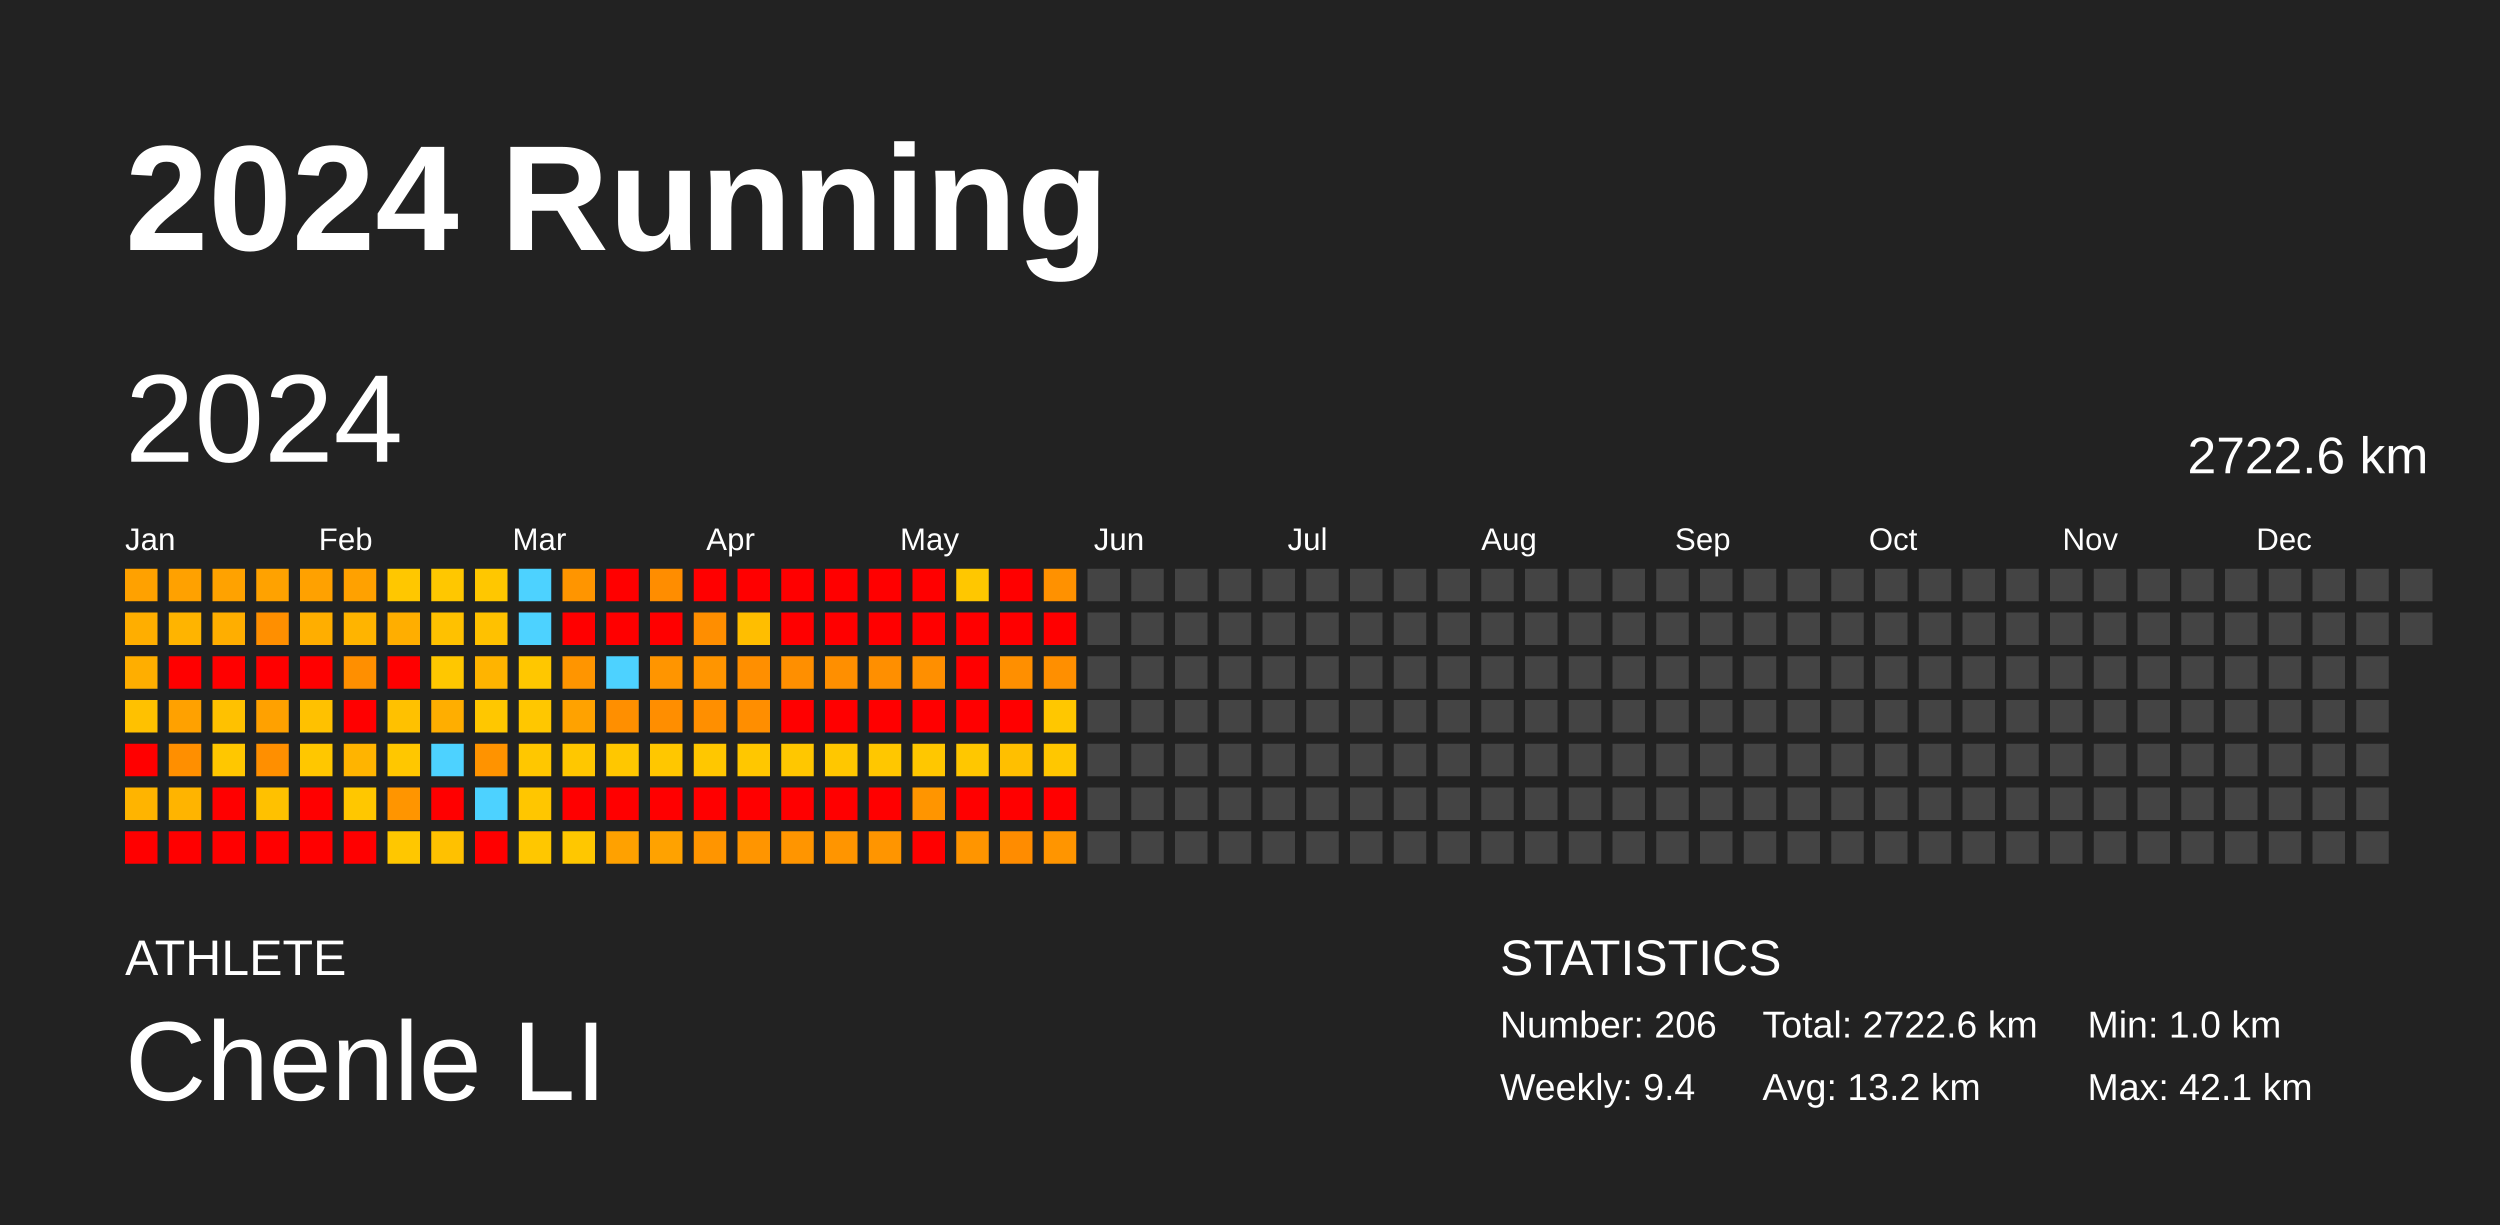
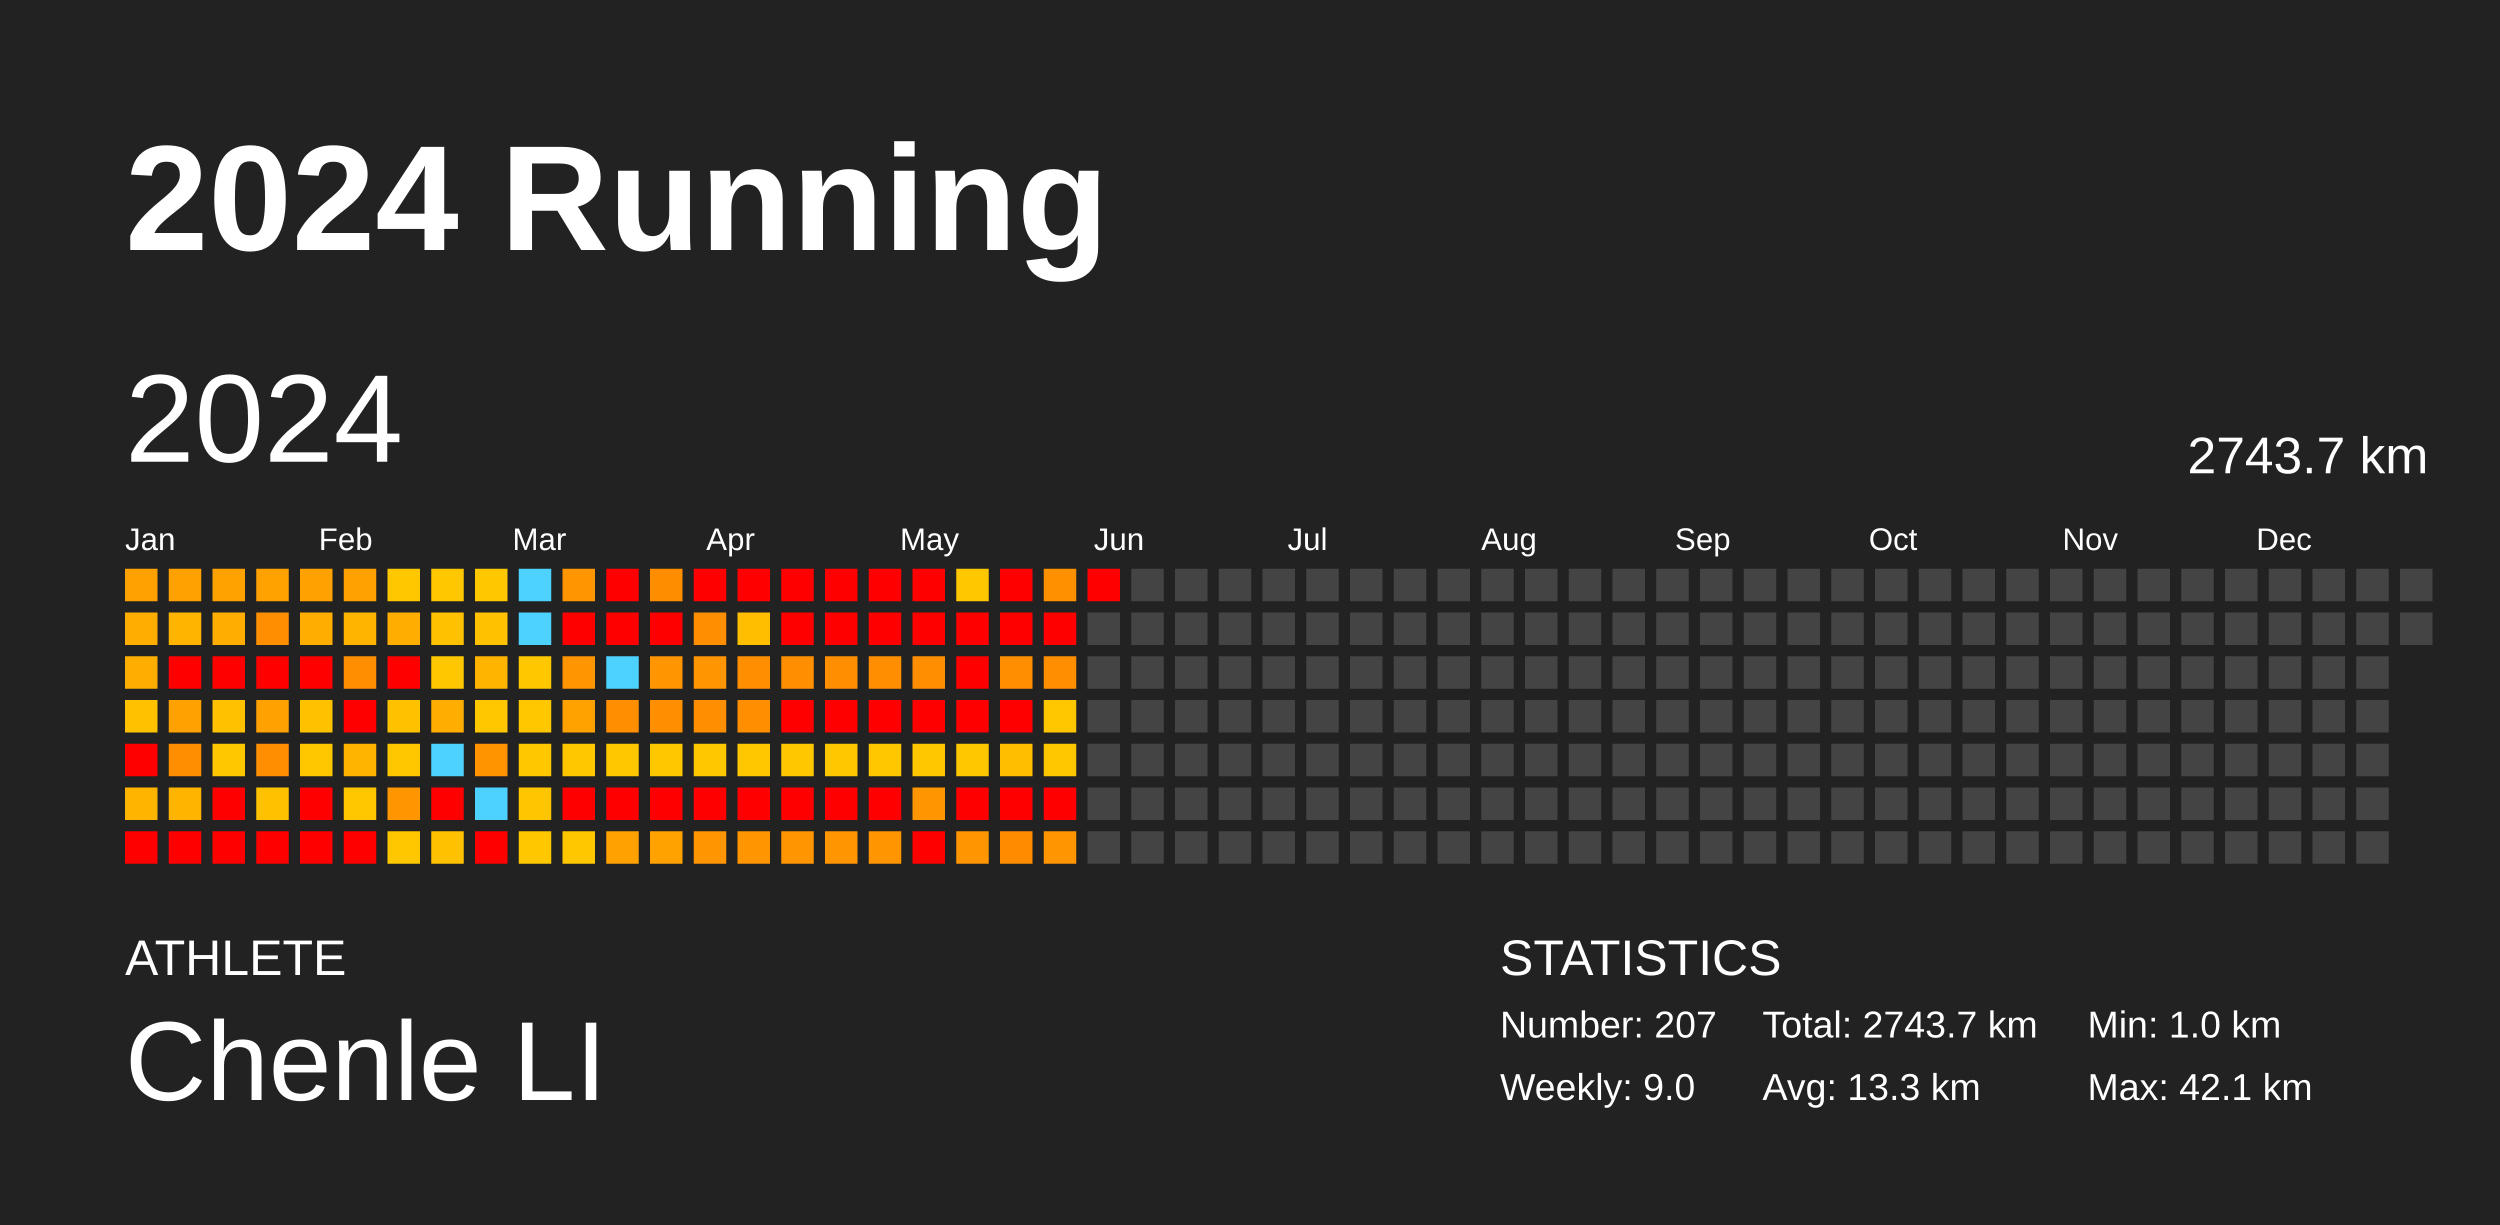
<svg xmlns="http://www.w3.org/2000/svg" baseProfile="full" height="98mm" version="1.1" viewBox="0,0,200,98" width="200mm">
  <defs />
  <rect fill="#222222" height="98" width="200" x="0" y="0" />
  <text fill="#FFFFFF" style="font-size:12px; font-family:Arial; font-weight:bold;" x="10" y="20">2024 Running</text>
  <text fill="#FFFFFF" style="font-size:4px; font-family:Arial" x="10" y="78">ATHLETE</text>
  <text fill="#FFFFFF" style="font-size:9px; font-family:Arial" x="10" y="88">Chenle LI</text>
  <text fill="#FFFFFF" style="font-size:4px; font-family:Arial" x="120" y="78">STATISTICS</text>
-   <text fill="#FFFFFF" style="font-size:3px; font-family:Arial" x="120" y="83">Number: 206</text>
-   <text fill="#FFFFFF" style="font-size:3px; font-family:Arial" x="120" y="88">Weekly: 9.4</text>
-   <text fill="#FFFFFF" style="font-size:3px; font-family:Arial" x="141" y="83">Total: 2722.6 km</text>
-   <text fill="#FFFFFF" style="font-size:3px; font-family:Arial" x="141" y="88">Avg: 13.2 km</text>
+   <text fill="#FFFFFF" style="font-size:3px; font-family:Arial" x="120" y="83">Number: 207</text>
+   <text fill="#FFFFFF" style="font-size:3px; font-family:Arial" x="120" y="88">Weekly: 9.0</text>
+   <text fill="#FFFFFF" style="font-size:3px; font-family:Arial" x="141" y="83">Total: 2743.7 km</text>
+   <text fill="#FFFFFF" style="font-size:3px; font-family:Arial" x="141" y="88">Avg: 13.3 km</text>
  <text fill="#FFFFFF" style="font-size:3px; font-family:Arial" x="167" y="83">Min: 1.0 km</text>
  <text fill="#FFFFFF" style="font-size:3px; font-family:Arial" x="167" y="88">Max: 42.1 km</text>
  <text dominant-baseline="hanging" fill="#FFFFFF" style="font-size:10.0px; font-family:Arial;" x="10" y="30">2024</text>
-   <text dominant-baseline="hanging" fill="#FFFFFF" style="font-size:4.125px; font-family:Arial;" x="175" y="35">2722.6 km</text>
+   <text dominant-baseline="hanging" fill="#FFFFFF" style="font-size:4.125px; font-family:Arial;" x="175" y="35">2743.7 km</text>
  <text fill="#FFFFFF" style="font-size:2.5px; font-family:Arial" x="10.0" y="44">Jan</text>
  <text fill="#FFFFFF" style="font-size:2.5px; font-family:Arial" x="25.5" y="44">Feb</text>
  <text fill="#FFFFFF" style="font-size:2.5px; font-family:Arial" x="41.0" y="44">Mar</text>
  <text fill="#FFFFFF" style="font-size:2.5px; font-family:Arial" x="56.5" y="44">Apr</text>
  <text fill="#FFFFFF" style="font-size:2.5px; font-family:Arial" x="72.0" y="44">May</text>
  <text fill="#FFFFFF" style="font-size:2.5px; font-family:Arial" x="87.5" y="44">Jun</text>
  <text fill="#FFFFFF" style="font-size:2.5px; font-family:Arial" x="103.0" y="44">Jul</text>
  <text fill="#FFFFFF" style="font-size:2.5px; font-family:Arial" x="118.5" y="44">Aug</text>
  <text fill="#FFFFFF" style="font-size:2.5px; font-family:Arial" x="134.0" y="44">Sep</text>
  <text fill="#FFFFFF" style="font-size:2.5px; font-family:Arial" x="149.5" y="44">Oct</text>
  <text fill="#FFFFFF" style="font-size:2.5px; font-family:Arial" x="165.0" y="44">Nov</text>
  <text fill="#FFFFFF" style="font-size:2.5px; font-family:Arial" x="180.5" y="44">Dec</text>
  <rect fill="#ffa100" height="2.6" width="2.6" x="10.0" y="45.5" />
  <rect fill="#ffae00" height="2.6" width="2.6" x="10.0" y="49.0" />
  <rect fill="#ffae00" height="2.6" width="2.6" x="10.0" y="52.5" />
  <rect fill="#ffc100" height="2.6" width="2.6" x="10.0" y="56.0" />
  <rect fill="red" height="2.6" width="2.6" x="10.0" y="59.5" />
  <rect fill="#ffb400" height="2.6" width="2.6" x="10.0" y="63.0" />
  <rect fill="red" height="2.6" width="2.6" x="10.0" y="66.5" />
  <rect fill="#ffa100" height="2.6" width="2.6" x="13.5" y="45.5" />
  <rect fill="#ffb400" height="2.6" width="2.6" x="13.5" y="49.0" />
  <rect fill="red" height="2.6" width="2.6" x="13.5" y="52.5" />
  <rect fill="#ffa100" height="2.6" width="2.6" x="13.5" y="56.0" />
  <rect fill="#ff8f00" height="2.6" width="2.6" x="13.5" y="59.5" />
  <rect fill="#ffb400" height="2.6" width="2.6" x="13.5" y="63.0" />
  <rect fill="red" height="2.6" width="2.6" x="13.5" y="66.5" />
  <rect fill="#ffa200" height="2.6" width="2.6" x="17.0" y="45.5" />
  <rect fill="#ffae00" height="2.6" width="2.6" x="17.0" y="49.0" />
  <rect fill="red" height="2.6" width="2.6" x="17.0" y="52.5" />
  <rect fill="#ffc100" height="2.6" width="2.6" x="17.0" y="56.0" />
  <rect fill="#ffc700" height="2.6" width="2.6" x="17.0" y="59.5" />
  <rect fill="red" height="2.6" width="2.6" x="17.0" y="63.0" />
  <rect fill="red" height="2.6" width="2.6" x="17.0" y="66.5" />
  <rect fill="#ffa200" height="2.6" width="2.6" x="20.5" y="45.5" />
  <rect fill="#ff8f00" height="2.6" width="2.6" x="20.5" y="49.0" />
  <rect fill="red" height="2.6" width="2.6" x="20.5" y="52.5" />
  <rect fill="#ffa100" height="2.6" width="2.6" x="20.5" y="56.0" />
  <rect fill="#ff8f00" height="2.6" width="2.6" x="20.5" y="59.5" />
  <rect fill="#ffc100" height="2.6" width="2.6" x="20.5" y="63.0" />
  <rect fill="red" height="2.6" width="2.6" x="20.5" y="66.5" />
  <rect fill="#ffa100" height="2.6" width="2.6" x="24.0" y="45.5" />
  <rect fill="#ffae00" height="2.6" width="2.6" x="24.0" y="49.0" />
  <rect fill="red" height="2.6" width="2.6" x="24.0" y="52.5" />
  <rect fill="#ffc100" height="2.6" width="2.6" x="24.0" y="56.0" />
  <rect fill="#ffc700" height="2.6" width="2.6" x="24.0" y="59.5" />
  <rect fill="red" height="2.6" width="2.6" x="24.0" y="63.0" />
  <rect fill="red" height="2.6" width="2.6" x="24.0" y="66.5" />
  <rect fill="#ffa100" height="2.6" width="2.6" x="27.5" y="45.5" />
  <rect fill="#ffb400" height="2.6" width="2.6" x="27.5" y="49.0" />
  <rect fill="#ff8f00" height="2.6" width="2.6" x="27.5" y="52.5" />
  <rect fill="red" height="2.6" width="2.6" x="27.5" y="56.0" />
  <rect fill="#ffb400" height="2.6" width="2.6" x="27.5" y="59.5" />
  <rect fill="#ffc700" height="2.6" width="2.6" x="27.5" y="63.0" />
  <rect fill="red" height="2.6" width="2.6" x="27.5" y="66.5" />
  <rect fill="#ffc700" height="2.6" width="2.6" x="31.0" y="45.5" />
  <rect fill="#ffae00" height="2.6" width="2.6" x="31.0" y="49.0" />
  <rect fill="red" height="2.6" width="2.6" x="31.0" y="52.5" />
  <rect fill="#ffc100" height="2.6" width="2.6" x="31.0" y="56.0" />
  <rect fill="#ffc700" height="2.6" width="2.6" x="31.0" y="59.5" />
  <rect fill="#ff9500" height="2.6" width="2.6" x="31.0" y="63.0" />
  <rect fill="#ffc700" height="2.6" width="2.6" x="31.0" y="66.5" />
  <rect fill="#ffc700" height="2.6" width="2.6" x="34.5" y="45.5" />
  <rect fill="#ffc100" height="2.6" width="2.6" x="34.5" y="49.0" />
  <rect fill="#ffc700" height="2.6" width="2.6" x="34.5" y="52.5" />
  <rect fill="#ffae00" height="2.6" width="2.6" x="34.5" y="56.0" />
  <rect fill="#4dd2ff" height="2.6" width="2.6" x="34.5" y="59.5" />
  <rect fill="red" height="2.6" width="2.6" x="34.5" y="63.0" />
  <rect fill="#ffc100" height="2.6" width="2.6" x="34.5" y="66.5" />
  <rect fill="#ffc700" height="2.6" width="2.6" x="38.0" y="45.5" />
  <rect fill="#ffc100" height="2.6" width="2.6" x="38.0" y="49.0" />
  <rect fill="#ffb400" height="2.6" width="2.6" x="38.0" y="52.5" />
  <rect fill="#ffc700" height="2.6" width="2.6" x="38.0" y="56.0" />
  <rect fill="#ff9300" height="2.6" width="2.6" x="38.0" y="59.5" />
  <rect fill="#4dd2ff" height="2.6" width="2.6" x="38.0" y="63.0" />
  <rect fill="red" height="2.6" width="2.6" x="38.0" y="66.5" />
  <rect fill="#4dd2ff" height="2.6" width="2.6" x="41.5" y="45.5" />
  <rect fill="#4dd2ff" height="2.6" width="2.6" x="41.5" y="49.0" />
  <rect fill="#ffc700" height="2.6" width="2.6" x="41.5" y="52.5" />
  <rect fill="#ffc700" height="2.6" width="2.6" x="41.5" y="56.0" />
  <rect fill="#ffc700" height="2.6" width="2.6" x="41.5" y="59.5" />
  <rect fill="#ffc600" height="2.6" width="2.6" x="41.5" y="63.0" />
  <rect fill="#ffc700" height="2.6" width="2.6" x="41.5" y="66.5" />
  <rect fill="#ff9500" height="2.6" width="2.6" x="45.0" y="45.5" />
  <rect fill="red" height="2.6" width="2.6" x="45.0" y="49.0" />
  <rect fill="#ff9500" height="2.6" width="2.6" x="45.0" y="52.5" />
  <rect fill="#ffa200" height="2.6" width="2.6" x="45.0" y="56.0" />
  <rect fill="#ffc700" height="2.6" width="2.6" x="45.0" y="59.5" />
  <rect fill="red" height="2.6" width="2.6" x="45.0" y="63.0" />
  <rect fill="#ffc700" height="2.6" width="2.6" x="45.0" y="66.5" />
  <rect fill="red" height="2.6" width="2.6" x="48.5" y="45.5" />
  <rect fill="red" height="2.6" width="2.6" x="48.5" y="49.0" />
  <rect fill="#4dd2ff" height="2.6" width="2.6" x="48.5" y="52.5" />
  <rect fill="#ff8f00" height="2.6" width="2.6" x="48.5" y="56.0" />
  <rect fill="#ffc700" height="2.6" width="2.6" x="48.5" y="59.5" />
  <rect fill="red" height="2.6" width="2.6" x="48.5" y="63.0" />
  <rect fill="#ffa100" height="2.6" width="2.6" x="48.5" y="66.5" />
  <rect fill="#ff8d00" height="2.6" width="2.6" x="52.0" y="45.5" />
  <rect fill="red" height="2.6" width="2.6" x="52.0" y="49.0" />
  <rect fill="#ff9500" height="2.6" width="2.6" x="52.0" y="52.5" />
  <rect fill="#ff8e00" height="2.6" width="2.6" x="52.0" y="56.0" />
  <rect fill="#ffc700" height="2.6" width="2.6" x="52.0" y="59.5" />
  <rect fill="red" height="2.6" width="2.6" x="52.0" y="63.0" />
  <rect fill="#ffa200" height="2.6" width="2.6" x="52.0" y="66.5" />
  <rect fill="red" height="2.6" width="2.6" x="55.5" y="45.5" />
  <rect fill="#ff8e00" height="2.6" width="2.6" x="55.5" y="49.0" />
  <rect fill="#ff9500" height="2.6" width="2.6" x="55.5" y="52.5" />
  <rect fill="#ff8f00" height="2.6" width="2.6" x="55.5" y="56.0" />
  <rect fill="#ffc700" height="2.6" width="2.6" x="55.5" y="59.5" />
  <rect fill="red" height="2.6" width="2.6" x="55.5" y="63.0" />
  <rect fill="#ff9500" height="2.6" width="2.6" x="55.5" y="66.5" />
  <rect fill="red" height="2.6" width="2.6" x="59.0" y="45.5" />
  <rect fill="#ffbe00" height="2.6" width="2.6" x="59.0" y="49.0" />
  <rect fill="#ff8f00" height="2.6" width="2.6" x="59.0" y="52.5" />
  <rect fill="#ff8e00" height="2.6" width="2.6" x="59.0" y="56.0" />
  <rect fill="#ffc700" height="2.6" width="2.6" x="59.0" y="59.5" />
  <rect fill="red" height="2.6" width="2.6" x="59.0" y="63.0" />
  <rect fill="#ff9500" height="2.6" width="2.6" x="59.0" y="66.5" />
  <rect fill="red" height="2.6" width="2.6" x="62.5" y="45.5" />
  <rect fill="red" height="2.6" width="2.6" x="62.5" y="49.0" />
  <rect fill="#ff8f00" height="2.6" width="2.6" x="62.5" y="52.5" />
  <rect fill="red" height="2.6" width="2.6" x="62.5" y="56.0" />
  <rect fill="#ffc700" height="2.6" width="2.6" x="62.5" y="59.5" />
  <rect fill="red" height="2.6" width="2.6" x="62.5" y="63.0" />
  <rect fill="#ff9500" height="2.6" width="2.6" x="62.5" y="66.5" />
  <rect fill="red" height="2.6" width="2.6" x="66.0" y="45.5" />
  <rect fill="red" height="2.6" width="2.6" x="66.0" y="49.0" />
  <rect fill="#ff8f00" height="2.6" width="2.6" x="66.0" y="52.5" />
  <rect fill="red" height="2.6" width="2.6" x="66.0" y="56.0" />
  <rect fill="#ffc700" height="2.6" width="2.6" x="66.0" y="59.5" />
  <rect fill="red" height="2.6" width="2.6" x="66.0" y="63.0" />
  <rect fill="#ff9500" height="2.6" width="2.6" x="66.0" y="66.5" />
  <rect fill="red" height="2.6" width="2.6" x="69.5" y="45.5" />
  <rect fill="red" height="2.6" width="2.6" x="69.5" y="49.0" />
  <rect fill="#ff8f00" height="2.6" width="2.6" x="69.5" y="52.5" />
  <rect fill="red" height="2.6" width="2.6" x="69.5" y="56.0" />
  <rect fill="#ffc700" height="2.6" width="2.6" x="69.5" y="59.5" />
  <rect fill="red" height="2.6" width="2.6" x="69.5" y="63.0" />
  <rect fill="#ff9500" height="2.6" width="2.6" x="69.5" y="66.5" />
  <rect fill="red" height="2.6" width="2.6" x="73.0" y="45.5" />
  <rect fill="red" height="2.6" width="2.6" x="73.0" y="49.0" />
  <rect fill="#ff8f00" height="2.6" width="2.6" x="73.0" y="52.5" />
  <rect fill="red" height="2.6" width="2.6" x="73.0" y="56.0" />
  <rect fill="#ffc700" height="2.6" width="2.6" x="73.0" y="59.5" />
  <rect fill="#ff9500" height="2.6" width="2.6" x="73.0" y="63.0" />
  <rect fill="red" height="2.6" width="2.6" x="73.0" y="66.5" />
  <rect fill="#ffc700" height="2.6" width="2.6" x="76.5" y="45.5" />
  <rect fill="red" height="2.6" width="2.6" x="76.5" y="49.0" />
  <rect fill="red" height="2.6" width="2.6" x="76.5" y="52.5" />
  <rect fill="red" height="2.6" width="2.6" x="76.5" y="56.0" />
  <rect fill="#ffc700" height="2.6" width="2.6" x="76.5" y="59.5" />
  <rect fill="red" height="2.6" width="2.6" x="76.5" y="63.0" />
  <rect fill="#ff9500" height="2.6" width="2.6" x="76.5" y="66.5" />
  <rect fill="red" height="2.6" width="2.6" x="80.0" y="45.5" />
  <rect fill="red" height="2.6" width="2.6" x="80.0" y="49.0" />
  <rect fill="#ff8f00" height="2.6" width="2.6" x="80.0" y="52.5" />
  <rect fill="red" height="2.6" width="2.6" x="80.0" y="56.0" />
  <rect fill="#ffbf00" height="2.6" width="2.6" x="80.0" y="59.5" />
  <rect fill="red" height="2.6" width="2.6" x="80.0" y="63.0" />
  <rect fill="#ff8c00" height="2.6" width="2.6" x="80.0" y="66.5" />
  <rect fill="#ff9100" height="2.6" width="2.6" x="83.5" y="45.5" />
  <rect fill="red" height="2.6" width="2.6" x="83.5" y="49.0" />
  <rect fill="#ff8f00" height="2.6" width="2.6" x="83.5" y="52.5" />
  <rect fill="#ffc700" height="2.6" width="2.6" x="83.5" y="56.0" />
  <rect fill="#ffc700" height="2.6" width="2.6" x="83.5" y="59.5" />
  <rect fill="red" height="2.6" width="2.6" x="83.5" y="63.0" />
  <rect fill="#ff9500" height="2.6" width="2.6" x="83.5" y="66.5" />
-   <rect fill="#444444" height="2.6" width="2.6" x="87.0" y="45.5" />
+   <rect fill="red" height="2.6" width="2.6" x="87.0" y="45.5" />
  <rect fill="#444444" height="2.6" width="2.6" x="87.0" y="49.0" />
  <rect fill="#444444" height="2.6" width="2.6" x="87.0" y="52.5" />
  <rect fill="#444444" height="2.6" width="2.6" x="87.0" y="56.0" />
  <rect fill="#444444" height="2.6" width="2.6" x="87.0" y="59.5" />
  <rect fill="#444444" height="2.6" width="2.6" x="87.0" y="63.0" />
  <rect fill="#444444" height="2.6" width="2.6" x="87.0" y="66.5" />
  <rect fill="#444444" height="2.6" width="2.6" x="90.5" y="45.5" />
  <rect fill="#444444" height="2.6" width="2.6" x="90.5" y="49.0" />
  <rect fill="#444444" height="2.6" width="2.6" x="90.5" y="52.5" />
  <rect fill="#444444" height="2.6" width="2.6" x="90.5" y="56.0" />
  <rect fill="#444444" height="2.6" width="2.6" x="90.5" y="59.5" />
  <rect fill="#444444" height="2.6" width="2.6" x="90.5" y="63.0" />
  <rect fill="#444444" height="2.6" width="2.6" x="90.5" y="66.5" />
  <rect fill="#444444" height="2.6" width="2.6" x="94.0" y="45.5" />
  <rect fill="#444444" height="2.6" width="2.6" x="94.0" y="49.0" />
  <rect fill="#444444" height="2.6" width="2.6" x="94.0" y="52.5" />
  <rect fill="#444444" height="2.6" width="2.6" x="94.0" y="56.0" />
  <rect fill="#444444" height="2.6" width="2.6" x="94.0" y="59.5" />
  <rect fill="#444444" height="2.6" width="2.6" x="94.0" y="63.0" />
  <rect fill="#444444" height="2.6" width="2.6" x="94.0" y="66.5" />
  <rect fill="#444444" height="2.6" width="2.6" x="97.5" y="45.5" />
  <rect fill="#444444" height="2.6" width="2.6" x="97.5" y="49.0" />
  <rect fill="#444444" height="2.6" width="2.6" x="97.5" y="52.5" />
  <rect fill="#444444" height="2.6" width="2.6" x="97.5" y="56.0" />
  <rect fill="#444444" height="2.6" width="2.6" x="97.5" y="59.5" />
  <rect fill="#444444" height="2.6" width="2.6" x="97.5" y="63.0" />
  <rect fill="#444444" height="2.6" width="2.6" x="97.5" y="66.5" />
  <rect fill="#444444" height="2.6" width="2.6" x="101.0" y="45.5" />
  <rect fill="#444444" height="2.6" width="2.6" x="101.0" y="49.0" />
  <rect fill="#444444" height="2.6" width="2.6" x="101.0" y="52.5" />
  <rect fill="#444444" height="2.6" width="2.6" x="101.0" y="56.0" />
  <rect fill="#444444" height="2.6" width="2.6" x="101.0" y="59.5" />
  <rect fill="#444444" height="2.6" width="2.6" x="101.0" y="63.0" />
  <rect fill="#444444" height="2.6" width="2.6" x="101.0" y="66.5" />
  <rect fill="#444444" height="2.6" width="2.6" x="104.5" y="45.5" />
  <rect fill="#444444" height="2.6" width="2.6" x="104.5" y="49.0" />
  <rect fill="#444444" height="2.6" width="2.6" x="104.5" y="52.5" />
  <rect fill="#444444" height="2.6" width="2.6" x="104.5" y="56.0" />
  <rect fill="#444444" height="2.6" width="2.6" x="104.5" y="59.5" />
  <rect fill="#444444" height="2.6" width="2.6" x="104.5" y="63.0" />
  <rect fill="#444444" height="2.6" width="2.6" x="104.5" y="66.5" />
  <rect fill="#444444" height="2.6" width="2.6" x="108.0" y="45.5" />
  <rect fill="#444444" height="2.6" width="2.6" x="108.0" y="49.0" />
  <rect fill="#444444" height="2.6" width="2.6" x="108.0" y="52.5" />
  <rect fill="#444444" height="2.6" width="2.6" x="108.0" y="56.0" />
  <rect fill="#444444" height="2.6" width="2.6" x="108.0" y="59.5" />
  <rect fill="#444444" height="2.6" width="2.6" x="108.0" y="63.0" />
  <rect fill="#444444" height="2.6" width="2.6" x="108.0" y="66.5" />
  <rect fill="#444444" height="2.6" width="2.6" x="111.5" y="45.5" />
  <rect fill="#444444" height="2.6" width="2.6" x="111.5" y="49.0" />
  <rect fill="#444444" height="2.6" width="2.6" x="111.5" y="52.5" />
  <rect fill="#444444" height="2.6" width="2.6" x="111.5" y="56.0" />
  <rect fill="#444444" height="2.6" width="2.6" x="111.5" y="59.5" />
  <rect fill="#444444" height="2.6" width="2.6" x="111.5" y="63.0" />
  <rect fill="#444444" height="2.6" width="2.6" x="111.5" y="66.5" />
  <rect fill="#444444" height="2.6" width="2.6" x="115.0" y="45.5" />
  <rect fill="#444444" height="2.6" width="2.6" x="115.0" y="49.0" />
  <rect fill="#444444" height="2.6" width="2.6" x="115.0" y="52.5" />
  <rect fill="#444444" height="2.6" width="2.6" x="115.0" y="56.0" />
  <rect fill="#444444" height="2.6" width="2.6" x="115.0" y="59.5" />
  <rect fill="#444444" height="2.6" width="2.6" x="115.0" y="63.0" />
  <rect fill="#444444" height="2.6" width="2.6" x="115.0" y="66.5" />
  <rect fill="#444444" height="2.6" width="2.6" x="118.5" y="45.5" />
  <rect fill="#444444" height="2.6" width="2.6" x="118.5" y="49.0" />
  <rect fill="#444444" height="2.6" width="2.6" x="118.5" y="52.5" />
  <rect fill="#444444" height="2.6" width="2.6" x="118.5" y="56.0" />
  <rect fill="#444444" height="2.6" width="2.6" x="118.5" y="59.5" />
  <rect fill="#444444" height="2.6" width="2.6" x="118.5" y="63.0" />
  <rect fill="#444444" height="2.6" width="2.6" x="118.5" y="66.5" />
  <rect fill="#444444" height="2.6" width="2.6" x="122.0" y="45.5" />
  <rect fill="#444444" height="2.6" width="2.6" x="122.0" y="49.0" />
  <rect fill="#444444" height="2.6" width="2.6" x="122.0" y="52.5" />
  <rect fill="#444444" height="2.6" width="2.6" x="122.0" y="56.0" />
  <rect fill="#444444" height="2.6" width="2.6" x="122.0" y="59.5" />
  <rect fill="#444444" height="2.6" width="2.6" x="122.0" y="63.0" />
  <rect fill="#444444" height="2.6" width="2.6" x="122.0" y="66.5" />
  <rect fill="#444444" height="2.6" width="2.6" x="125.5" y="45.5" />
  <rect fill="#444444" height="2.6" width="2.6" x="125.5" y="49.0" />
  <rect fill="#444444" height="2.6" width="2.6" x="125.5" y="52.5" />
  <rect fill="#444444" height="2.6" width="2.6" x="125.5" y="56.0" />
  <rect fill="#444444" height="2.6" width="2.6" x="125.5" y="59.5" />
  <rect fill="#444444" height="2.6" width="2.6" x="125.5" y="63.0" />
  <rect fill="#444444" height="2.6" width="2.6" x="125.5" y="66.5" />
  <rect fill="#444444" height="2.6" width="2.6" x="129.0" y="45.5" />
  <rect fill="#444444" height="2.6" width="2.6" x="129.0" y="49.0" />
  <rect fill="#444444" height="2.6" width="2.6" x="129.0" y="52.5" />
  <rect fill="#444444" height="2.6" width="2.6" x="129.0" y="56.0" />
  <rect fill="#444444" height="2.6" width="2.6" x="129.0" y="59.5" />
  <rect fill="#444444" height="2.6" width="2.6" x="129.0" y="63.0" />
  <rect fill="#444444" height="2.6" width="2.6" x="129.0" y="66.5" />
  <rect fill="#444444" height="2.6" width="2.6" x="132.5" y="45.5" />
  <rect fill="#444444" height="2.6" width="2.6" x="132.5" y="49.0" />
  <rect fill="#444444" height="2.6" width="2.6" x="132.5" y="52.5" />
  <rect fill="#444444" height="2.6" width="2.6" x="132.5" y="56.0" />
  <rect fill="#444444" height="2.6" width="2.6" x="132.5" y="59.5" />
  <rect fill="#444444" height="2.6" width="2.6" x="132.5" y="63.0" />
  <rect fill="#444444" height="2.6" width="2.6" x="132.5" y="66.5" />
  <rect fill="#444444" height="2.6" width="2.6" x="136.0" y="45.5" />
  <rect fill="#444444" height="2.6" width="2.6" x="136.0" y="49.0" />
  <rect fill="#444444" height="2.6" width="2.6" x="136.0" y="52.5" />
  <rect fill="#444444" height="2.6" width="2.6" x="136.0" y="56.0" />
  <rect fill="#444444" height="2.6" width="2.6" x="136.0" y="59.5" />
  <rect fill="#444444" height="2.6" width="2.6" x="136.0" y="63.0" />
  <rect fill="#444444" height="2.6" width="2.6" x="136.0" y="66.5" />
  <rect fill="#444444" height="2.6" width="2.6" x="139.5" y="45.5" />
  <rect fill="#444444" height="2.6" width="2.6" x="139.5" y="49.0" />
  <rect fill="#444444" height="2.6" width="2.6" x="139.5" y="52.5" />
  <rect fill="#444444" height="2.6" width="2.6" x="139.5" y="56.0" />
  <rect fill="#444444" height="2.6" width="2.6" x="139.5" y="59.5" />
  <rect fill="#444444" height="2.6" width="2.6" x="139.5" y="63.0" />
  <rect fill="#444444" height="2.6" width="2.6" x="139.5" y="66.5" />
  <rect fill="#444444" height="2.6" width="2.6" x="143.0" y="45.5" />
  <rect fill="#444444" height="2.6" width="2.6" x="143.0" y="49.0" />
  <rect fill="#444444" height="2.6" width="2.6" x="143.0" y="52.5" />
  <rect fill="#444444" height="2.6" width="2.6" x="143.0" y="56.0" />
  <rect fill="#444444" height="2.6" width="2.6" x="143.0" y="59.5" />
  <rect fill="#444444" height="2.6" width="2.6" x="143.0" y="63.0" />
  <rect fill="#444444" height="2.6" width="2.6" x="143.0" y="66.5" />
  <rect fill="#444444" height="2.6" width="2.6" x="146.5" y="45.5" />
  <rect fill="#444444" height="2.6" width="2.6" x="146.5" y="49.0" />
  <rect fill="#444444" height="2.6" width="2.6" x="146.5" y="52.5" />
  <rect fill="#444444" height="2.6" width="2.6" x="146.5" y="56.0" />
  <rect fill="#444444" height="2.6" width="2.6" x="146.5" y="59.5" />
  <rect fill="#444444" height="2.6" width="2.6" x="146.5" y="63.0" />
  <rect fill="#444444" height="2.6" width="2.6" x="146.5" y="66.5" />
  <rect fill="#444444" height="2.6" width="2.6" x="150.0" y="45.5" />
  <rect fill="#444444" height="2.6" width="2.6" x="150.0" y="49.0" />
  <rect fill="#444444" height="2.6" width="2.6" x="150.0" y="52.5" />
  <rect fill="#444444" height="2.6" width="2.6" x="150.0" y="56.0" />
  <rect fill="#444444" height="2.6" width="2.6" x="150.0" y="59.5" />
  <rect fill="#444444" height="2.6" width="2.6" x="150.0" y="63.0" />
  <rect fill="#444444" height="2.6" width="2.6" x="150.0" y="66.5" />
  <rect fill="#444444" height="2.6" width="2.6" x="153.5" y="45.5" />
  <rect fill="#444444" height="2.6" width="2.6" x="153.5" y="49.0" />
  <rect fill="#444444" height="2.6" width="2.6" x="153.5" y="52.5" />
  <rect fill="#444444" height="2.6" width="2.6" x="153.5" y="56.0" />
  <rect fill="#444444" height="2.6" width="2.6" x="153.5" y="59.5" />
  <rect fill="#444444" height="2.6" width="2.6" x="153.5" y="63.0" />
  <rect fill="#444444" height="2.6" width="2.6" x="153.5" y="66.5" />
  <rect fill="#444444" height="2.6" width="2.6" x="157.0" y="45.5" />
  <rect fill="#444444" height="2.6" width="2.6" x="157.0" y="49.0" />
  <rect fill="#444444" height="2.6" width="2.6" x="157.0" y="52.5" />
  <rect fill="#444444" height="2.6" width="2.6" x="157.0" y="56.0" />
  <rect fill="#444444" height="2.6" width="2.6" x="157.0" y="59.5" />
  <rect fill="#444444" height="2.6" width="2.6" x="157.0" y="63.0" />
  <rect fill="#444444" height="2.6" width="2.6" x="157.0" y="66.5" />
  <rect fill="#444444" height="2.6" width="2.6" x="160.5" y="45.5" />
  <rect fill="#444444" height="2.6" width="2.6" x="160.5" y="49.0" />
  <rect fill="#444444" height="2.6" width="2.6" x="160.5" y="52.5" />
  <rect fill="#444444" height="2.6" width="2.6" x="160.5" y="56.0" />
  <rect fill="#444444" height="2.6" width="2.6" x="160.5" y="59.5" />
  <rect fill="#444444" height="2.6" width="2.6" x="160.5" y="63.0" />
  <rect fill="#444444" height="2.6" width="2.6" x="160.5" y="66.5" />
  <rect fill="#444444" height="2.6" width="2.6" x="164.0" y="45.5" />
  <rect fill="#444444" height="2.6" width="2.6" x="164.0" y="49.0" />
  <rect fill="#444444" height="2.6" width="2.6" x="164.0" y="52.5" />
  <rect fill="#444444" height="2.6" width="2.6" x="164.0" y="56.0" />
  <rect fill="#444444" height="2.6" width="2.6" x="164.0" y="59.5" />
  <rect fill="#444444" height="2.6" width="2.6" x="164.0" y="63.0" />
  <rect fill="#444444" height="2.6" width="2.6" x="164.0" y="66.5" />
  <rect fill="#444444" height="2.6" width="2.6" x="167.5" y="45.5" />
  <rect fill="#444444" height="2.6" width="2.6" x="167.5" y="49.0" />
  <rect fill="#444444" height="2.6" width="2.6" x="167.5" y="52.5" />
  <rect fill="#444444" height="2.6" width="2.6" x="167.5" y="56.0" />
  <rect fill="#444444" height="2.6" width="2.6" x="167.5" y="59.5" />
  <rect fill="#444444" height="2.6" width="2.6" x="167.5" y="63.0" />
  <rect fill="#444444" height="2.6" width="2.6" x="167.5" y="66.5" />
  <rect fill="#444444" height="2.6" width="2.6" x="171.0" y="45.5" />
  <rect fill="#444444" height="2.6" width="2.6" x="171.0" y="49.0" />
  <rect fill="#444444" height="2.6" width="2.6" x="171.0" y="52.5" />
  <rect fill="#444444" height="2.6" width="2.6" x="171.0" y="56.0" />
  <rect fill="#444444" height="2.6" width="2.6" x="171.0" y="59.5" />
  <rect fill="#444444" height="2.6" width="2.6" x="171.0" y="63.0" />
  <rect fill="#444444" height="2.6" width="2.6" x="171.0" y="66.5" />
  <rect fill="#444444" height="2.6" width="2.6" x="174.5" y="45.5" />
  <rect fill="#444444" height="2.6" width="2.6" x="174.5" y="49.0" />
  <rect fill="#444444" height="2.6" width="2.6" x="174.5" y="52.5" />
  <rect fill="#444444" height="2.6" width="2.6" x="174.5" y="56.0" />
  <rect fill="#444444" height="2.6" width="2.6" x="174.5" y="59.5" />
  <rect fill="#444444" height="2.6" width="2.6" x="174.5" y="63.0" />
  <rect fill="#444444" height="2.6" width="2.6" x="174.5" y="66.5" />
  <rect fill="#444444" height="2.6" width="2.6" x="178.0" y="45.5" />
  <rect fill="#444444" height="2.6" width="2.6" x="178.0" y="49.0" />
  <rect fill="#444444" height="2.6" width="2.6" x="178.0" y="52.5" />
  <rect fill="#444444" height="2.6" width="2.6" x="178.0" y="56.0" />
  <rect fill="#444444" height="2.6" width="2.6" x="178.0" y="59.5" />
  <rect fill="#444444" height="2.6" width="2.6" x="178.0" y="63.0" />
  <rect fill="#444444" height="2.6" width="2.6" x="178.0" y="66.5" />
  <rect fill="#444444" height="2.6" width="2.6" x="181.5" y="45.5" />
  <rect fill="#444444" height="2.6" width="2.6" x="181.5" y="49.0" />
  <rect fill="#444444" height="2.6" width="2.6" x="181.5" y="52.5" />
  <rect fill="#444444" height="2.6" width="2.6" x="181.5" y="56.0" />
  <rect fill="#444444" height="2.6" width="2.6" x="181.5" y="59.5" />
  <rect fill="#444444" height="2.6" width="2.6" x="181.5" y="63.0" />
  <rect fill="#444444" height="2.6" width="2.6" x="181.5" y="66.5" />
  <rect fill="#444444" height="2.6" width="2.6" x="185.0" y="45.5" />
  <rect fill="#444444" height="2.6" width="2.6" x="185.0" y="49.0" />
  <rect fill="#444444" height="2.6" width="2.6" x="185.0" y="52.5" />
  <rect fill="#444444" height="2.6" width="2.6" x="185.0" y="56.0" />
  <rect fill="#444444" height="2.6" width="2.6" x="185.0" y="59.5" />
  <rect fill="#444444" height="2.6" width="2.6" x="185.0" y="63.0" />
  <rect fill="#444444" height="2.6" width="2.6" x="185.0" y="66.5" />
  <rect fill="#444444" height="2.6" width="2.6" x="188.5" y="45.5" />
  <rect fill="#444444" height="2.6" width="2.6" x="188.5" y="49.0" />
  <rect fill="#444444" height="2.6" width="2.6" x="188.5" y="52.5" />
  <rect fill="#444444" height="2.6" width="2.6" x="188.5" y="56.0" />
  <rect fill="#444444" height="2.6" width="2.6" x="188.5" y="59.5" />
  <rect fill="#444444" height="2.6" width="2.6" x="188.5" y="63.0" />
  <rect fill="#444444" height="2.6" width="2.6" x="188.5" y="66.5" />
  <rect fill="#444444" height="2.6" width="2.6" x="192.0" y="45.5" />
  <rect fill="#444444" height="2.6" width="2.6" x="192.0" y="49.0" />
</svg>
